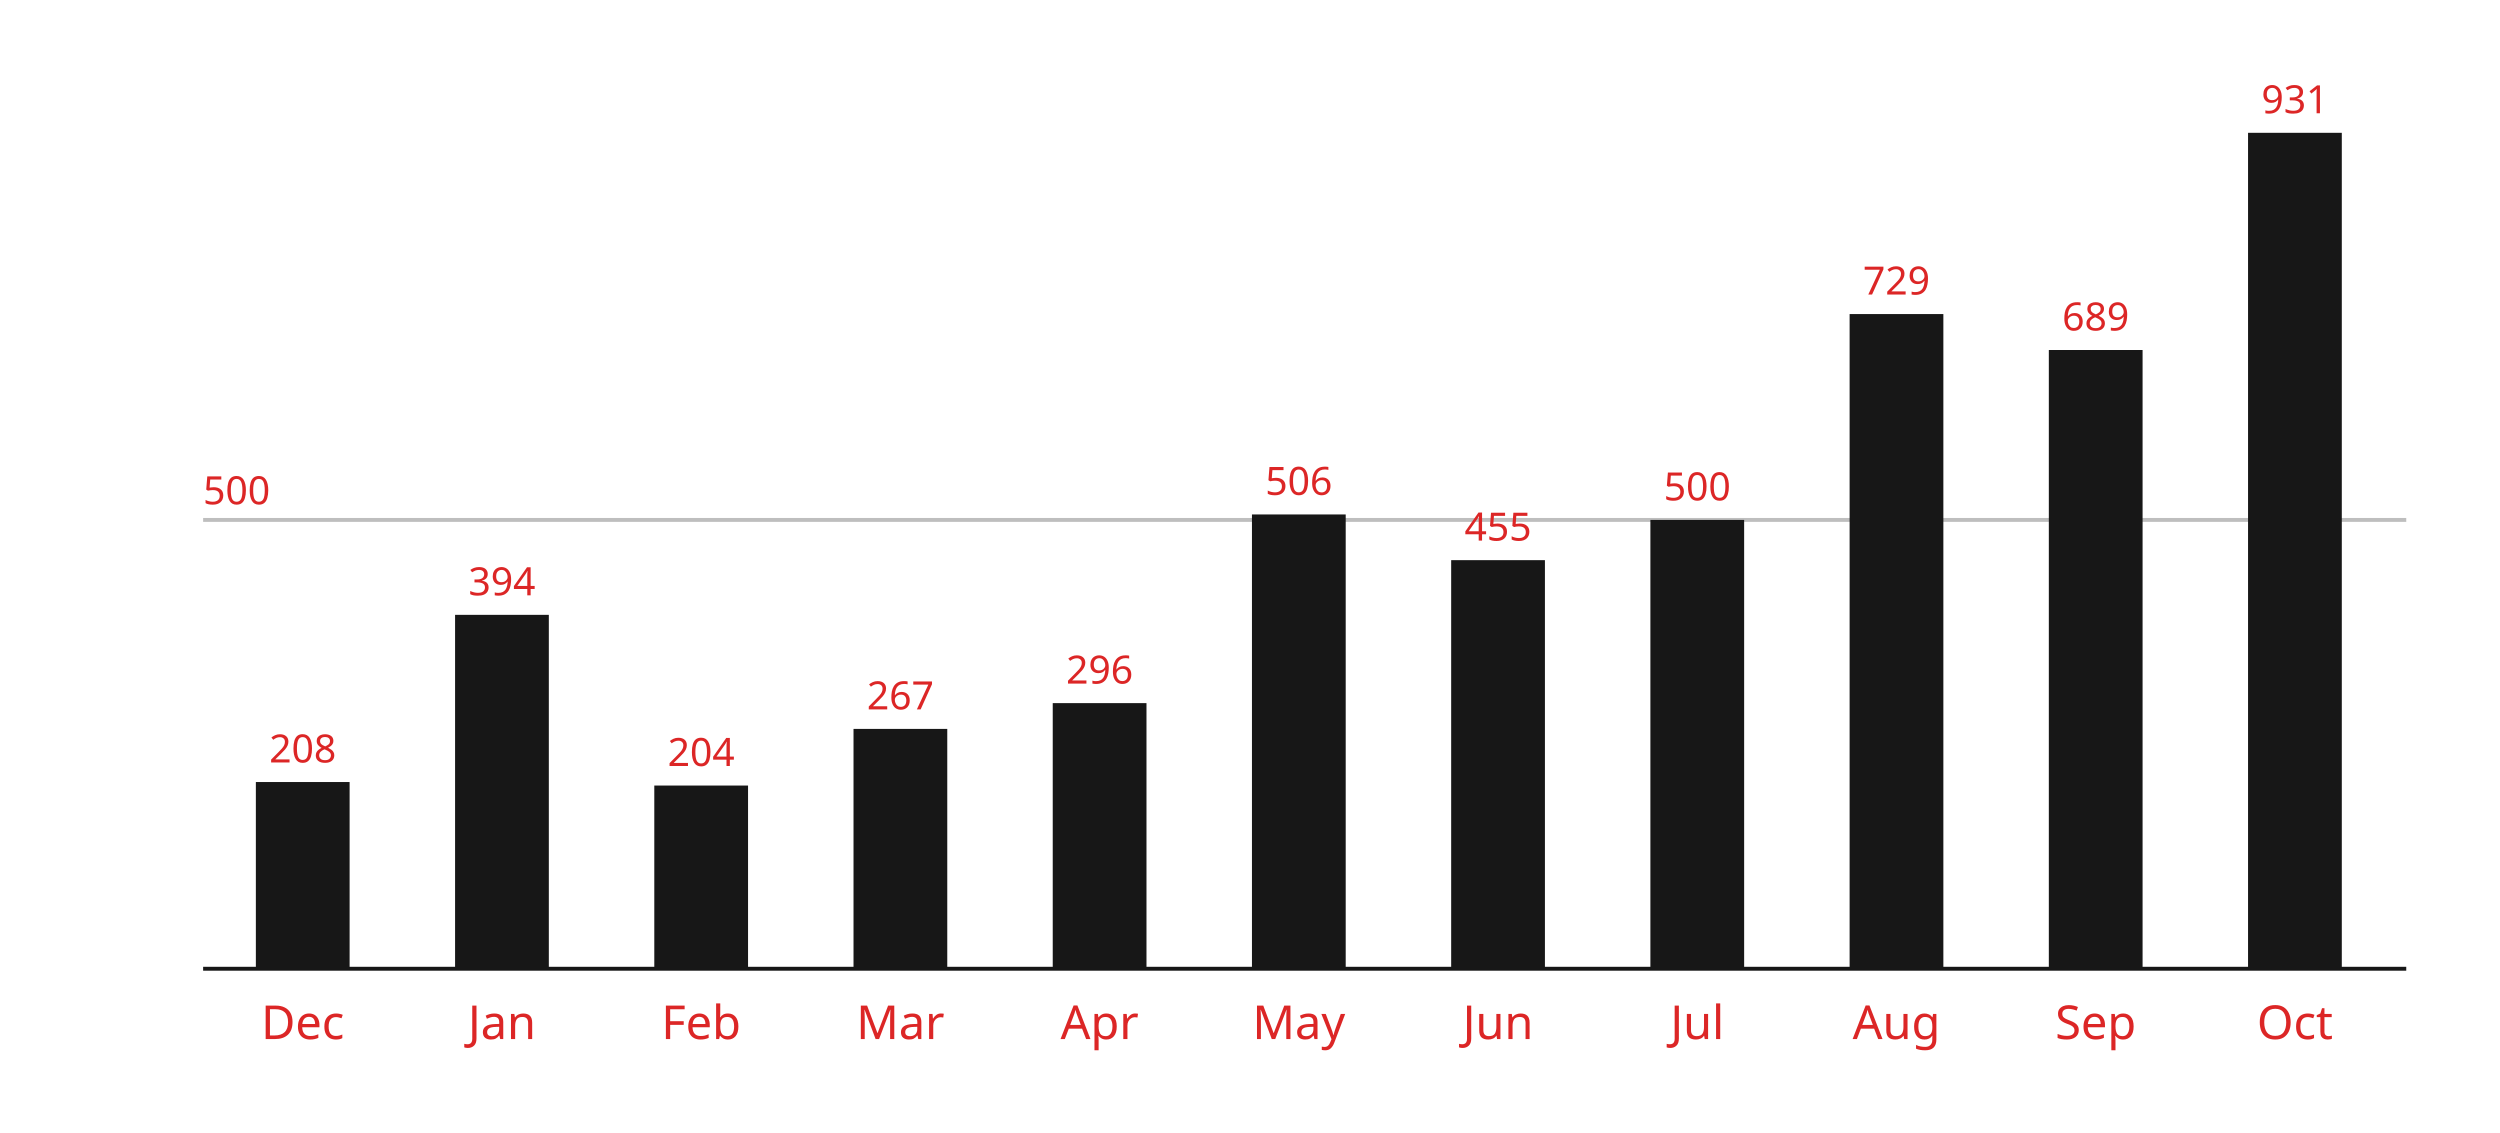
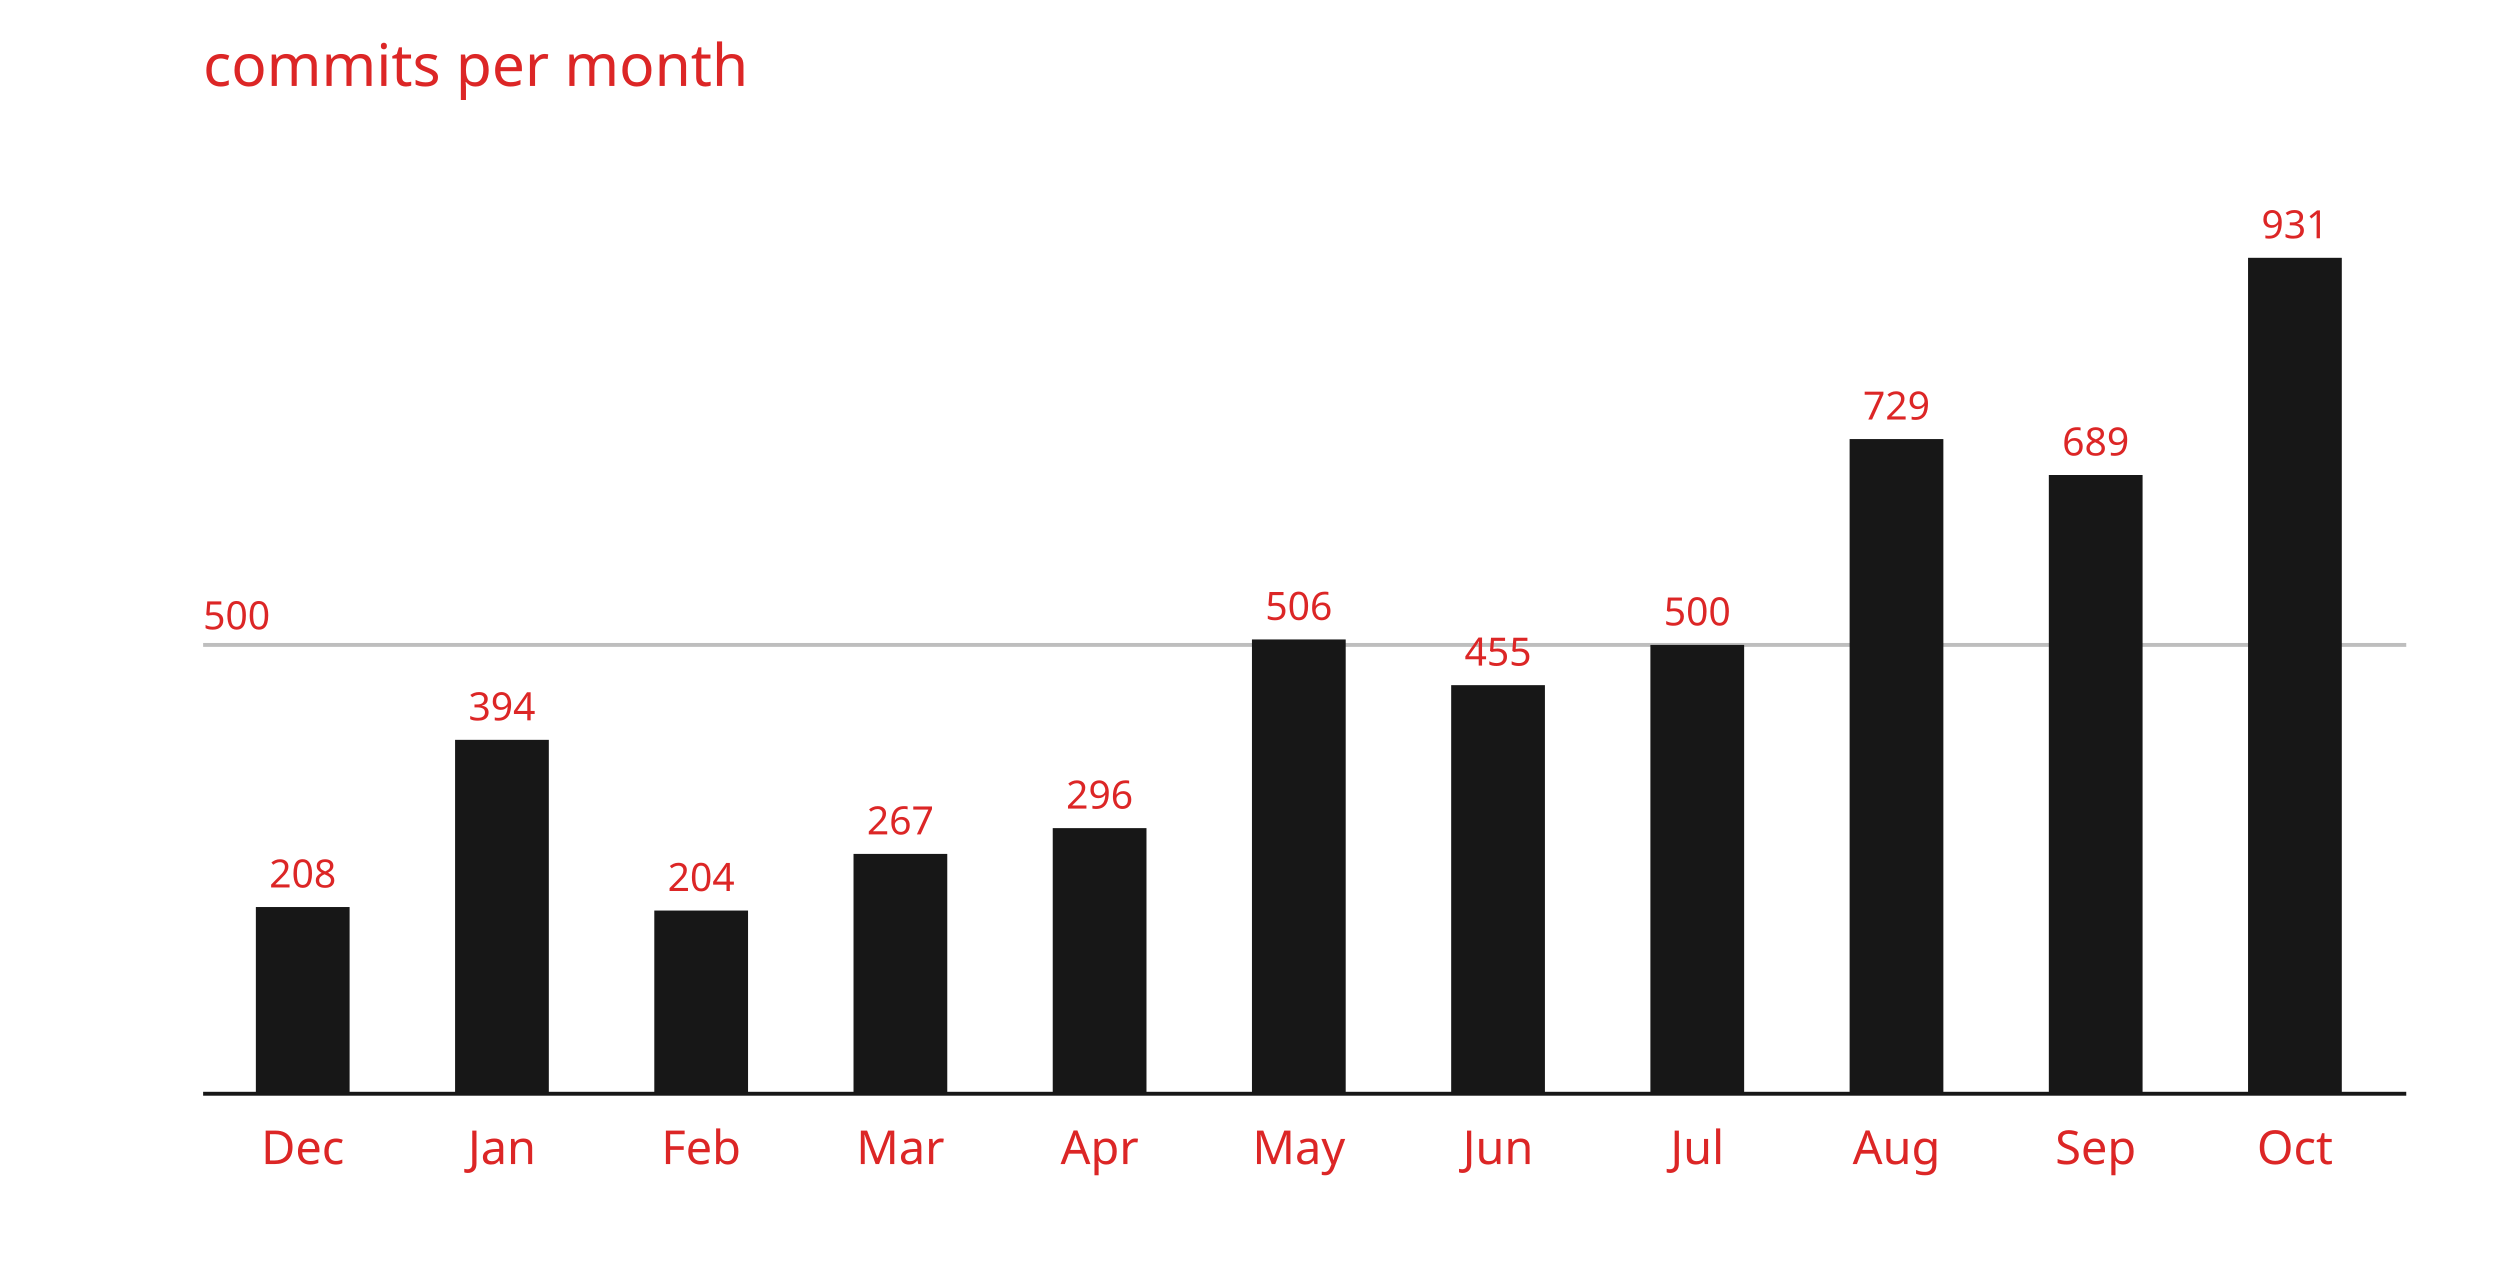
- <svg xmlns="http://www.w3.org/2000/svg" viewBox="0 0 640 290" role="img">
+ <svg xmlns="http://www.w3.org/2000/svg" viewBox="0 0 640 328" role="img">
  <style>
    .fill { fill: #171717; }
    .line { fill: none; stroke: #171717; stroke-width: 1.5; }
    .hair { fill: none; stroke: #171717; stroke-width: 1; }
    .faint { fill: none; stroke: #171717; stroke-opacity: 0.28; stroke-width: 1; }
    text { fill: #dc2626; font-family: ui-sans-serif, system-ui, sans-serif; }
    @media (prefers-color-scheme: dark) {
      .fill { fill: #f4f4f5; }
      .line, .hair, .faint { stroke: #f4f4f5; }
      text { fill: #f87171; }
    }
  </style>
-   <line class="faint" x1="52" y1="133.1" x2="616" y2="133.1" />
-   <text x="52" y="129.1" font-size="10">500</text>
-   <line class="hair" x1="52" y1="248" x2="616" y2="248" />
-   <text x="77.5" y="266" text-anchor="middle" font-size="12">Dec</text>
-   <rect class="fill" x="65.5" y="200.2" width="24" height="47.8" />
-   <text x="77.5" y="195.2" text-anchor="middle" font-size="10">208</text>
-   <text x="128.5" y="266" text-anchor="middle" font-size="12">Jan</text>
-   <rect class="fill" x="116.5" y="157.4" width="24" height="90.6" />
-   <text x="128.5" y="152.4" text-anchor="middle" font-size="10">394</text>
-   <text x="179.5" y="266" text-anchor="middle" font-size="12">Feb</text>
-   <rect class="fill" x="167.5" y="201.1" width="24" height="46.9" />
-   <text x="179.5" y="196.1" text-anchor="middle" font-size="10">204</text>
-   <text x="230.5" y="266" text-anchor="middle" font-size="12">Mar</text>
-   <rect class="fill" x="218.5" y="186.6" width="24" height="61.4" />
-   <text x="230.5" y="181.6" text-anchor="middle" font-size="10">267</text>
-   <text x="281.5" y="266" text-anchor="middle" font-size="12">Apr</text>
-   <rect class="fill" x="269.5" y="180.0" width="24" height="68.0" />
-   <text x="281.5" y="175.0" text-anchor="middle" font-size="10">296</text>
-   <text x="332.5" y="266" text-anchor="middle" font-size="12">May</text>
-   <rect class="fill" x="320.5" y="131.7" width="24" height="116.3" />
-   <text x="332.5" y="126.7" text-anchor="middle" font-size="10">506</text>
-   <text x="383.5" y="266" text-anchor="middle" font-size="12">Jun</text>
-   <rect class="fill" x="371.5" y="143.4" width="24" height="104.6" />
-   <text x="383.5" y="138.4" text-anchor="middle" font-size="10">455</text>
-   <text x="434.5" y="266" text-anchor="middle" font-size="12">Jul</text>
-   <rect class="fill" x="422.5" y="133.1" width="24" height="114.9" />
-   <text x="434.5" y="128.1" text-anchor="middle" font-size="10">500</text>
-   <text x="485.5" y="266" text-anchor="middle" font-size="12">Aug</text>
-   <rect class="fill" x="473.5" y="80.4" width="24" height="167.6" />
-   <text x="485.5" y="75.4" text-anchor="middle" font-size="10">729</text>
-   <text x="536.5" y="266" text-anchor="middle" font-size="12">Sep</text>
-   <rect class="fill" x="524.5" y="89.6" width="24" height="158.4" />
-   <text x="536.5" y="84.6" text-anchor="middle" font-size="10">689</text>
-   <text x="587.5" y="266" text-anchor="middle" font-size="12">Oct</text>
-   <rect class="fill" x="575.5" y="34.0" width="24" height="214.0" />
-   <text x="587.5" y="29.0" text-anchor="middle" font-size="10">931</text>
+   <text x="52" y="22" font-size="15">commits per month</text>
+   <line class="faint" x1="52" y1="165.1" x2="616" y2="165.1" />
+   <text x="52" y="161.1" font-size="10">500</text>
+   <line class="hair" x1="52" y1="280" x2="616" y2="280" />
+   <text x="77.5" y="298" text-anchor="middle" font-size="12">Dec</text>
+   <rect class="fill" x="65.5" y="232.2" width="24" height="47.8" />
+   <text x="77.5" y="227.2" text-anchor="middle" font-size="10">208</text>
+   <text x="128.5" y="298" text-anchor="middle" font-size="12">Jan</text>
+   <rect class="fill" x="116.5" y="189.4" width="24" height="90.6" />
+   <text x="128.5" y="184.4" text-anchor="middle" font-size="10">394</text>
+   <text x="179.5" y="298" text-anchor="middle" font-size="12">Feb</text>
+   <rect class="fill" x="167.5" y="233.1" width="24" height="46.9" />
+   <text x="179.5" y="228.1" text-anchor="middle" font-size="10">204</text>
+   <text x="230.5" y="298" text-anchor="middle" font-size="12">Mar</text>
+   <rect class="fill" x="218.5" y="218.6" width="24" height="61.4" />
+   <text x="230.5" y="213.6" text-anchor="middle" font-size="10">267</text>
+   <text x="281.5" y="298" text-anchor="middle" font-size="12">Apr</text>
+   <rect class="fill" x="269.5" y="212.0" width="24" height="68.0" />
+   <text x="281.5" y="207.0" text-anchor="middle" font-size="10">296</text>
+   <text x="332.5" y="298" text-anchor="middle" font-size="12">May</text>
+   <rect class="fill" x="320.5" y="163.7" width="24" height="116.3" />
+   <text x="332.5" y="158.7" text-anchor="middle" font-size="10">506</text>
+   <text x="383.5" y="298" text-anchor="middle" font-size="12">Jun</text>
+   <rect class="fill" x="371.5" y="175.4" width="24" height="104.6" />
+   <text x="383.5" y="170.4" text-anchor="middle" font-size="10">455</text>
+   <text x="434.5" y="298" text-anchor="middle" font-size="12">Jul</text>
+   <rect class="fill" x="422.5" y="165.1" width="24" height="114.9" />
+   <text x="434.5" y="160.1" text-anchor="middle" font-size="10">500</text>
+   <text x="485.5" y="298" text-anchor="middle" font-size="12">Aug</text>
+   <rect class="fill" x="473.5" y="112.4" width="24" height="167.6" />
+   <text x="485.5" y="107.4" text-anchor="middle" font-size="10">729</text>
+   <text x="536.5" y="298" text-anchor="middle" font-size="12">Sep</text>
+   <rect class="fill" x="524.5" y="121.6" width="24" height="158.4" />
+   <text x="536.5" y="116.6" text-anchor="middle" font-size="10">689</text>
+   <text x="587.5" y="298" text-anchor="middle" font-size="12">Oct</text>
+   <rect class="fill" x="575.5" y="66.0" width="24" height="214.0" />
+   <text x="587.5" y="61.0" text-anchor="middle" font-size="10">931</text>
</svg>
